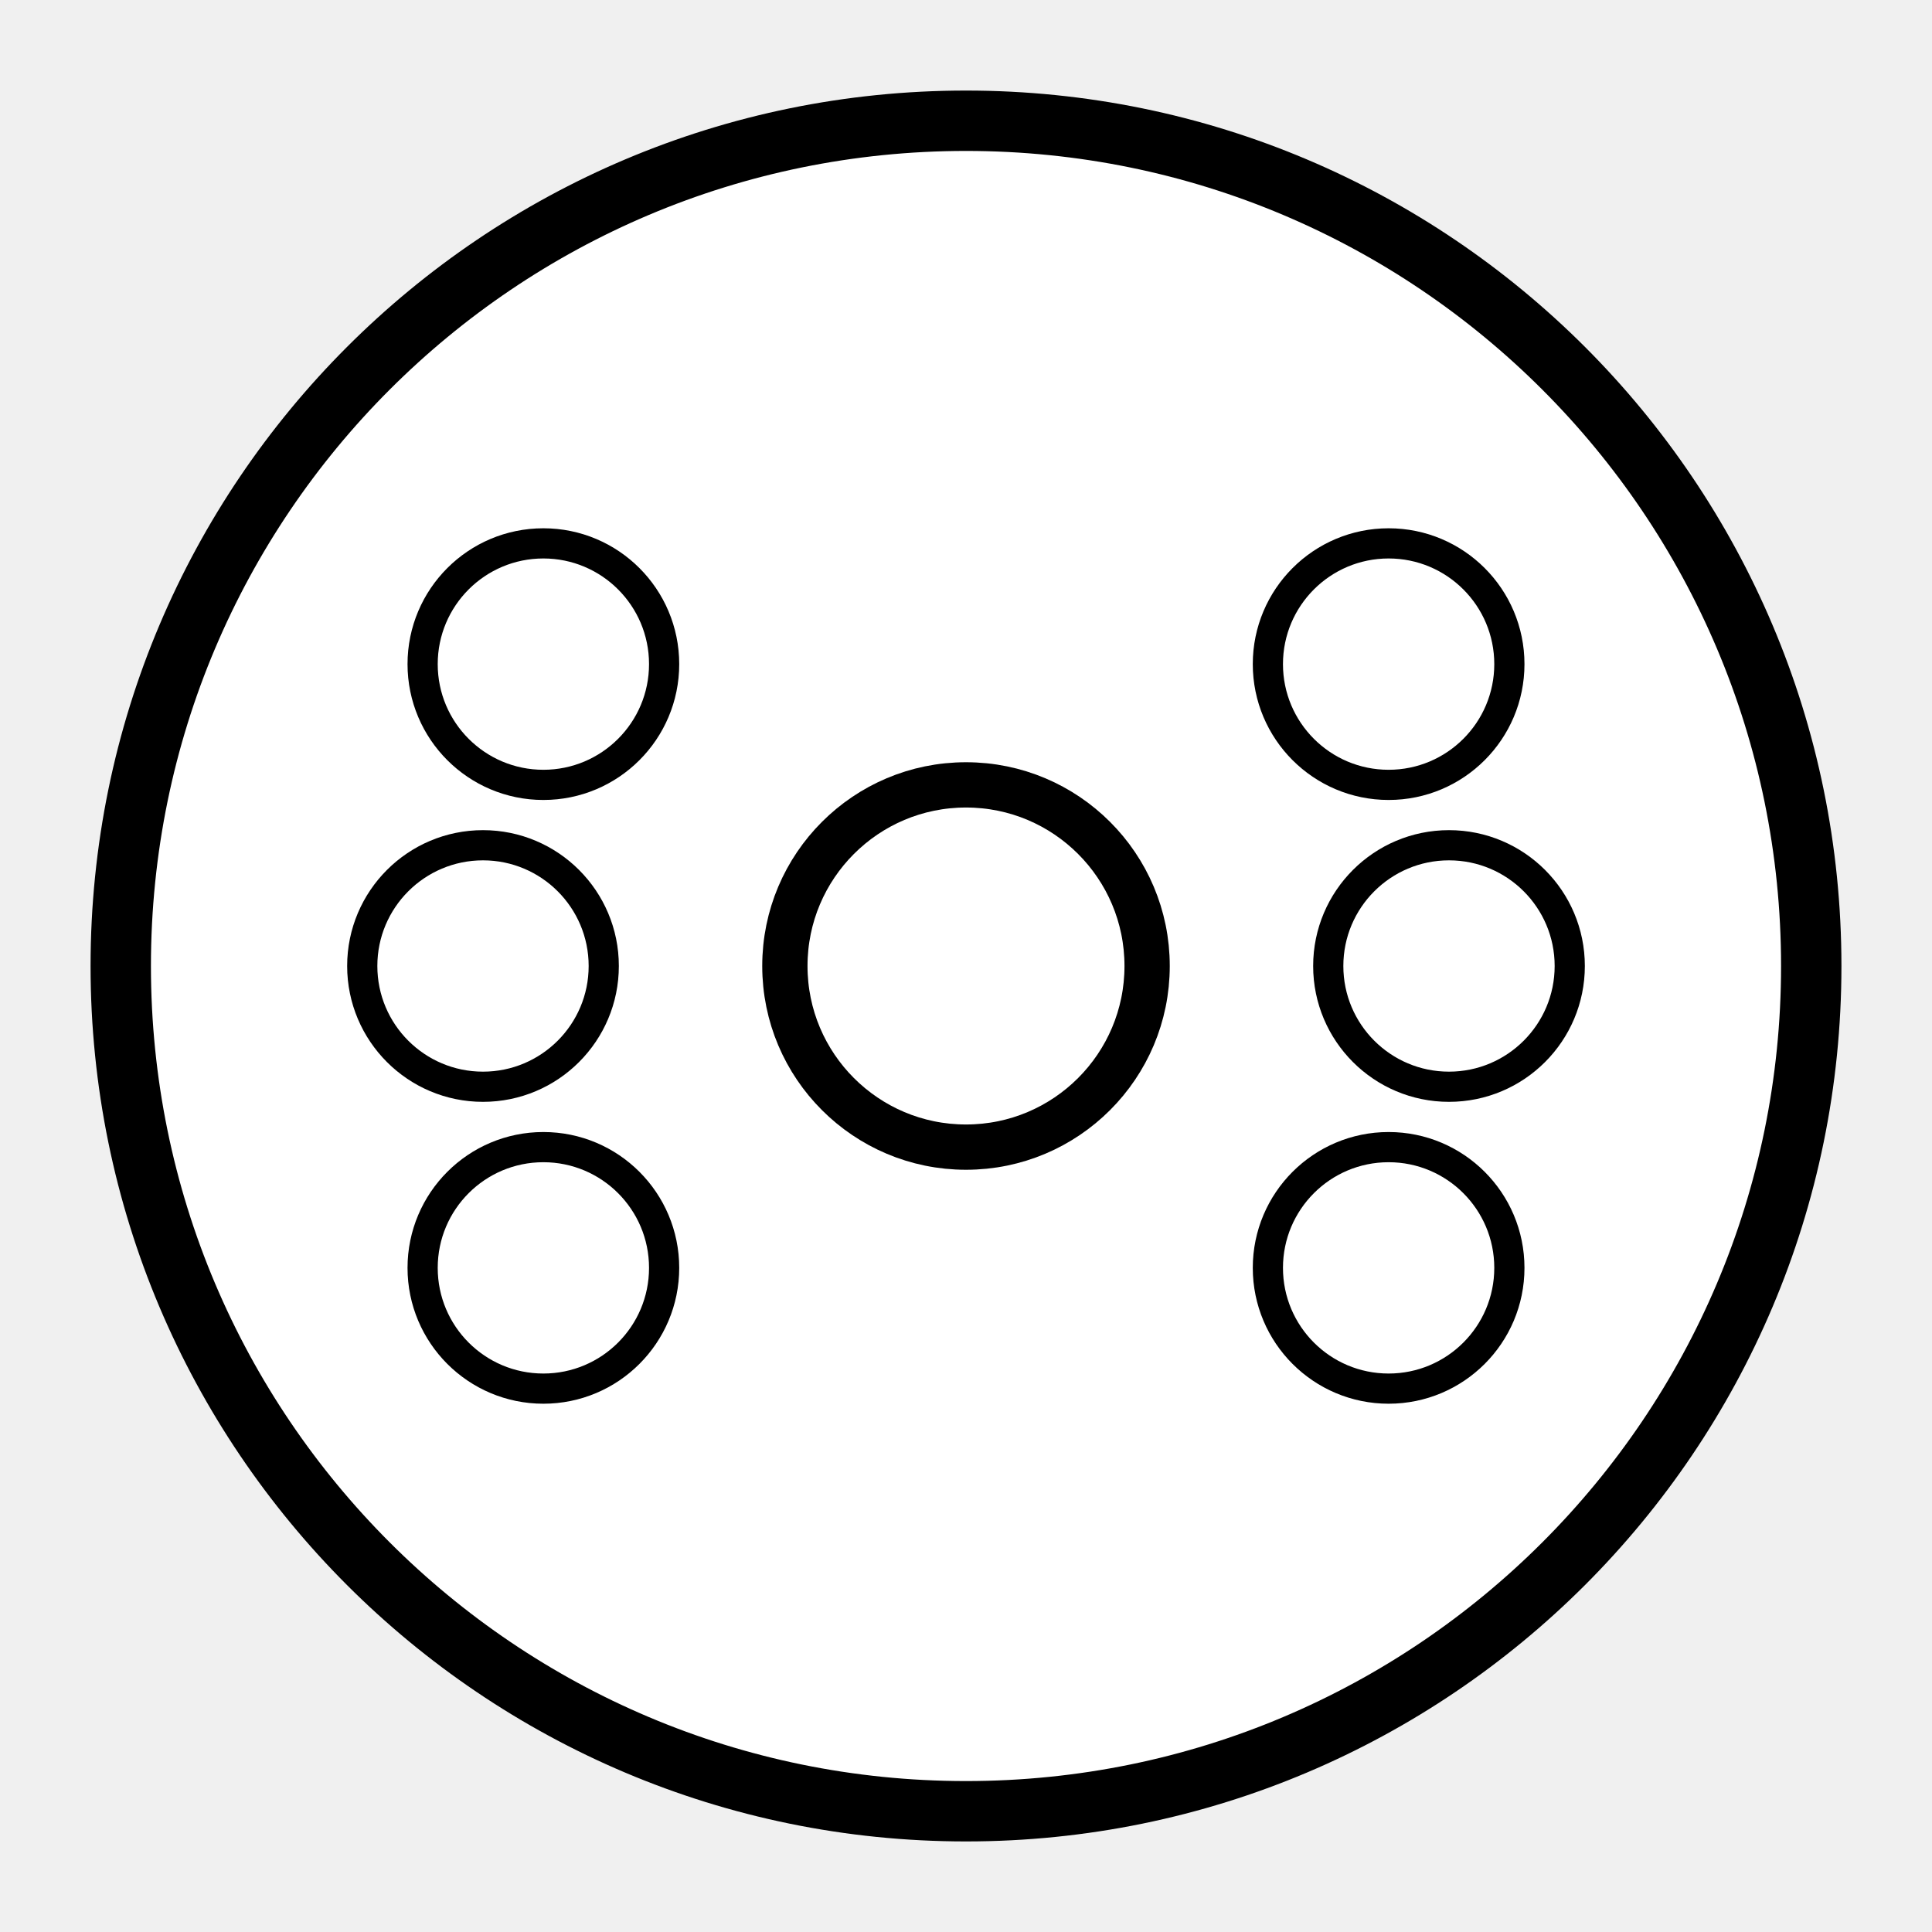
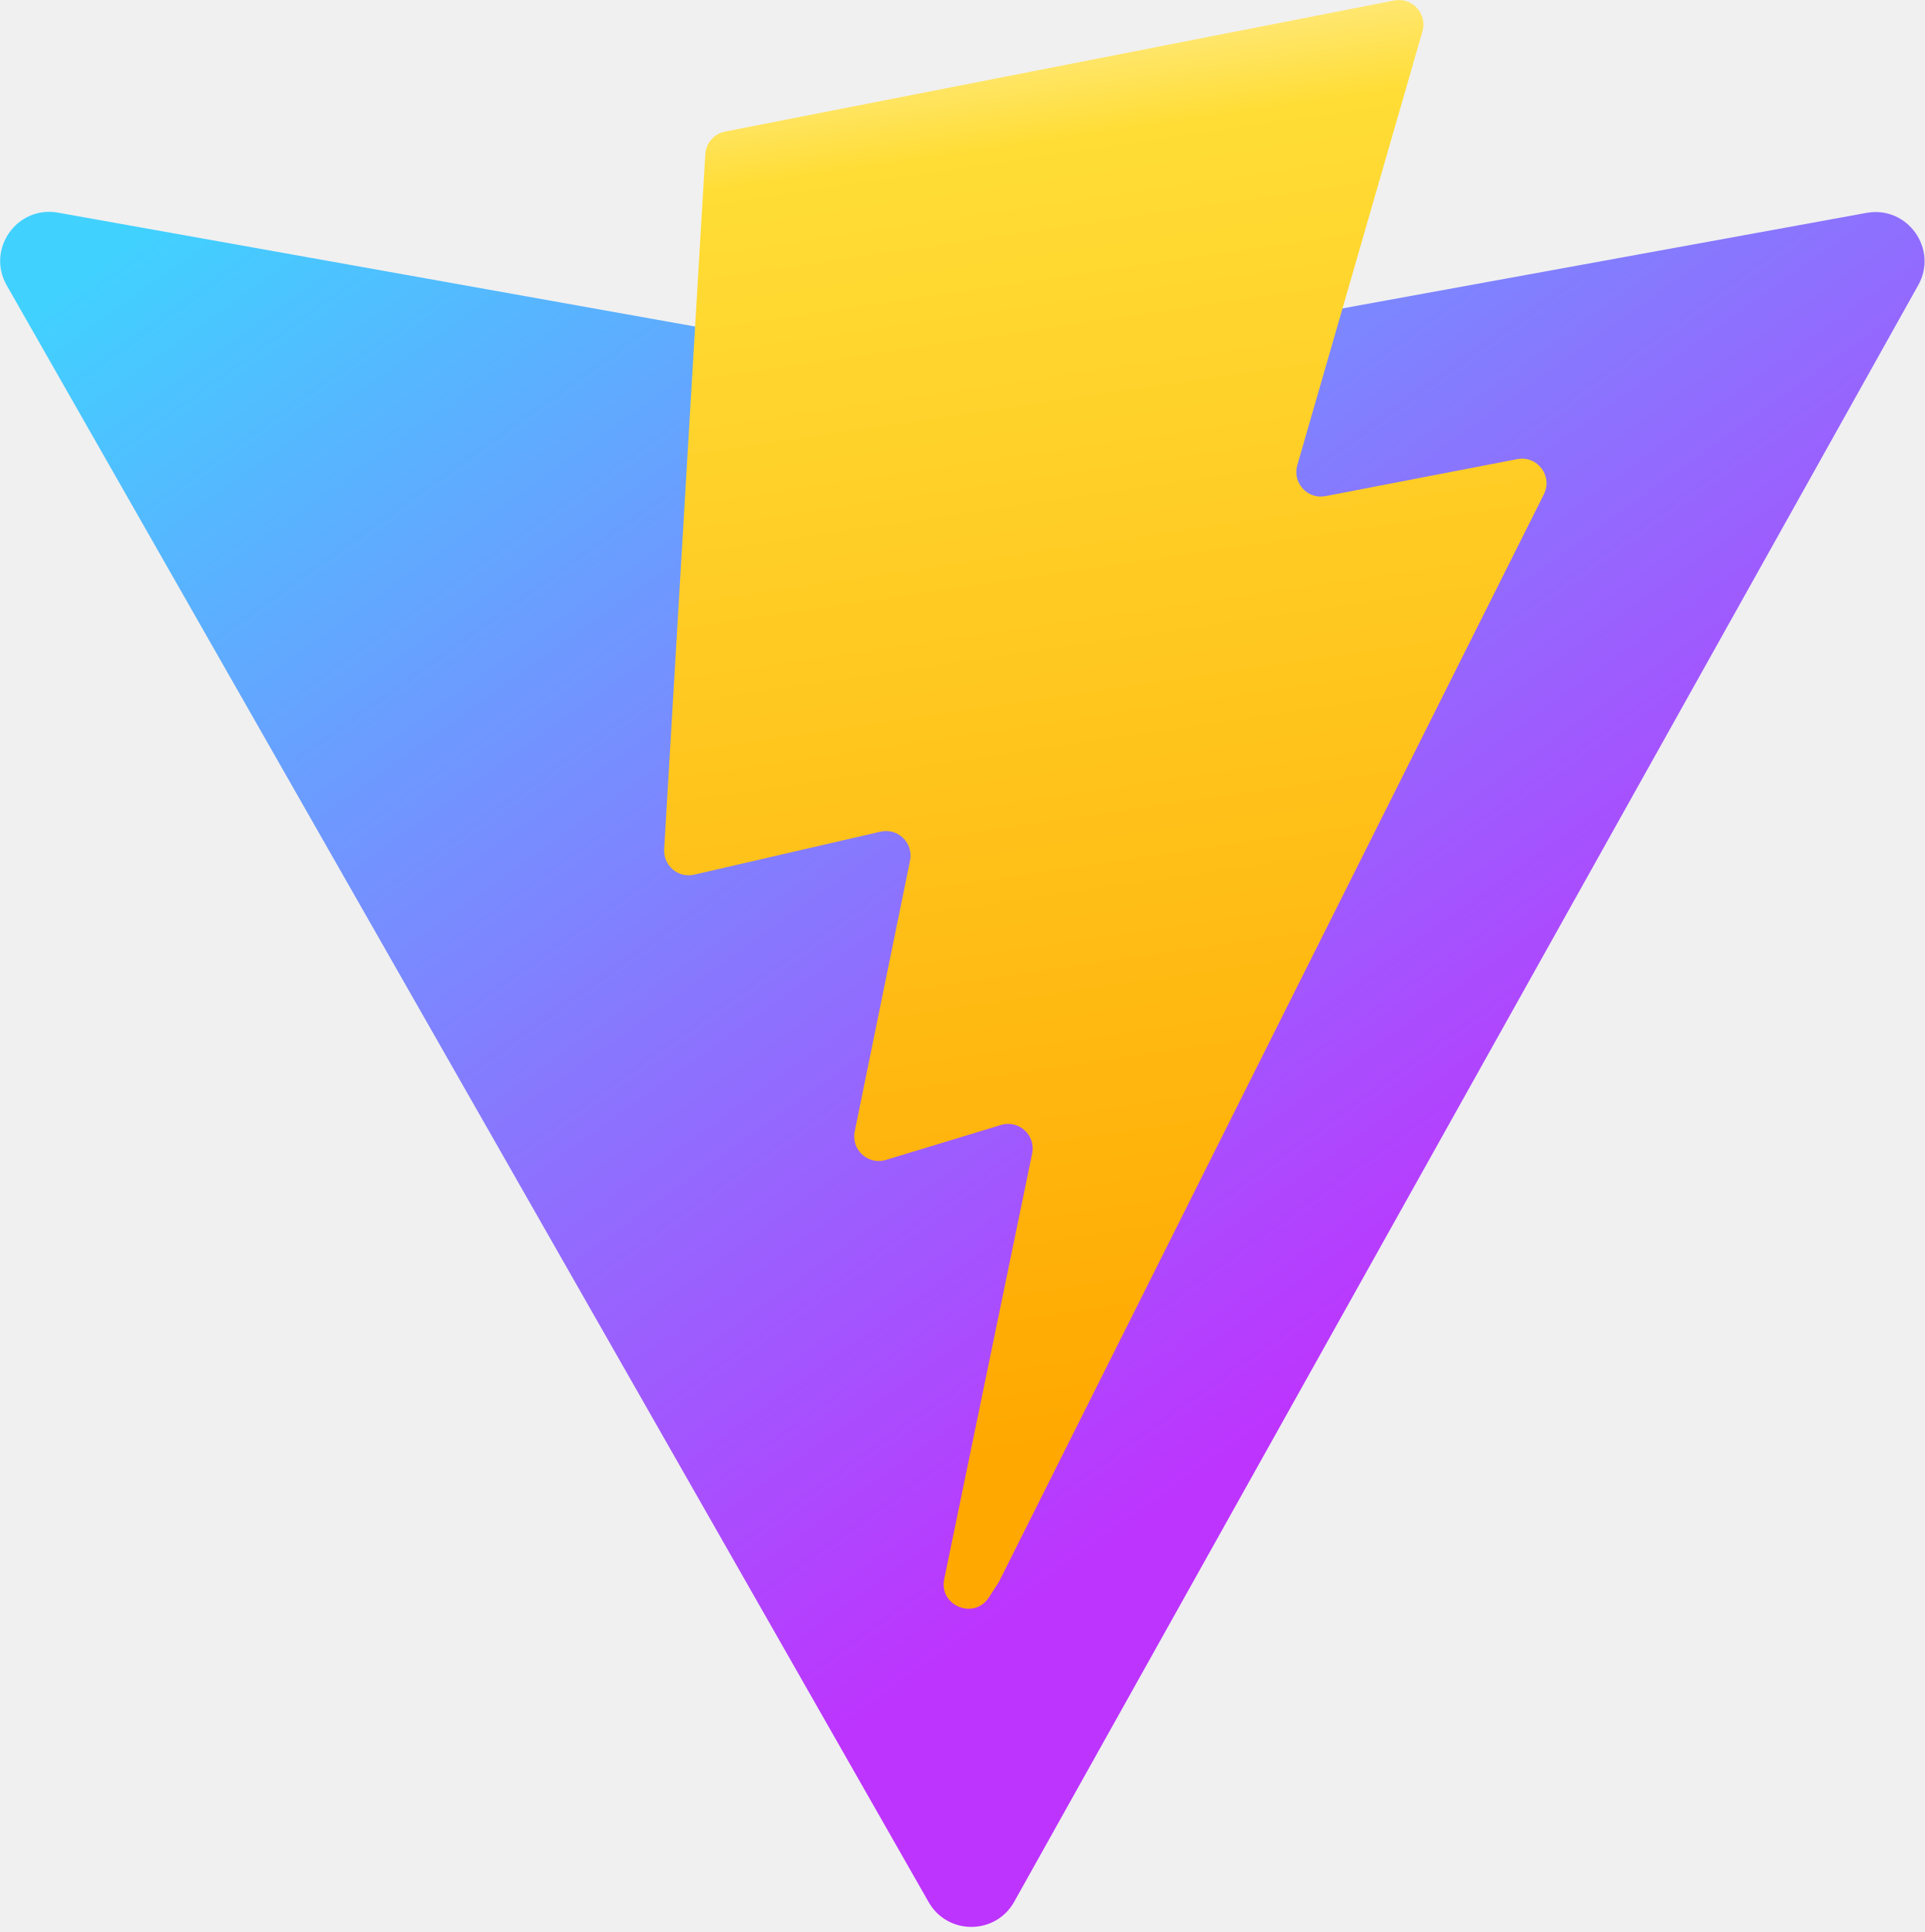
- <svg xmlns="http://www.w3.org/2000/svg" viewBox="0 0 64 64" width="64" height="64">
-   <circle cx="32" cy="32" r="28" fill="white" stroke="black" stroke-width="2" />
-   <circle cx="32" cy="32" r="6" fill="white" stroke="black" stroke-width="1.5" />
-   <circle cx="18" cy="22" r="4" fill="white" stroke="black" stroke-width="1" />
-   <circle cx="16" cy="32" r="4" fill="white" stroke="black" stroke-width="1" />
-   <circle cx="18" cy="42" r="4" fill="white" stroke="black" stroke-width="1" />
-   <circle cx="46" cy="22" r="4" fill="white" stroke="black" stroke-width="1" />
-   <circle cx="48" cy="32" r="4" fill="white" stroke="black" stroke-width="1" />
-   <circle cx="46" cy="42" r="4" fill="white" stroke="black" stroke-width="1" />
+ <svg xmlns="http://www.w3.org/2000/svg" aria-hidden="true" role="img" class="iconify iconify--logos" width="31.88" height="32" preserveAspectRatio="xMidYMid meet" viewBox="0 0 256 257">
+   <defs>
+     <linearGradient id="IconifyId1813088fe1fbc01fb466" x1="-.828%" x2="57.636%" y1="7.652%" y2="78.411%">
+       <stop offset="0%" stop-color="#41D1FF" />
+       <stop offset="100%" stop-color="#BD34FE" />
+     </linearGradient>
+     <linearGradient id="IconifyId1813088fe1fbc01fb467" x1="43.376%" x2="50.316%" y1="2.242%" y2="89.03%">
+       <stop offset="0%" stop-color="#FFEA83" />
+       <stop offset="8.333%" stop-color="#FFDD35" />
+       <stop offset="100%" stop-color="#FFA800" />
+     </linearGradient>
+   </defs>
+   <path fill="url(#IconifyId1813088fe1fbc01fb466)" d="M255.153 37.938L134.897 252.976c-2.483 4.44-8.862 4.466-11.382.048L.875 37.958c-2.746-4.814 1.371-10.646 6.827-9.67l120.385 21.517a6.537 6.537 0 0 0 2.322-.004l117.867-21.483c5.438-.991 9.574 4.796 6.877 9.62Z" />
+   <path fill="url(#IconifyId1813088fe1fbc01fb467)" d="M185.432.063L96.44 17.501a3.268 3.268 0 0 0-2.634 3.014l-5.474 92.456a3.268 3.268 0 0 0 3.997 3.378l24.777-5.718c2.318-.535 4.413 1.507 3.936 3.838l-7.361 36.047c-.495 2.426 1.782 4.5 4.151 3.78l15.304-4.649c2.372-.72 4.652 1.36 4.15 3.788l-11.698 56.621c-.732 3.542 3.979 5.473 5.943 2.437l1.313-2.028l72.516-144.72c1.215-2.423-.88-5.186-3.54-4.672l-25.505 4.922c-2.396.462-4.435-1.77-3.759-4.114l16.646-57.705c.677-2.35-1.37-4.583-3.769-4.113Z" />
</svg>
